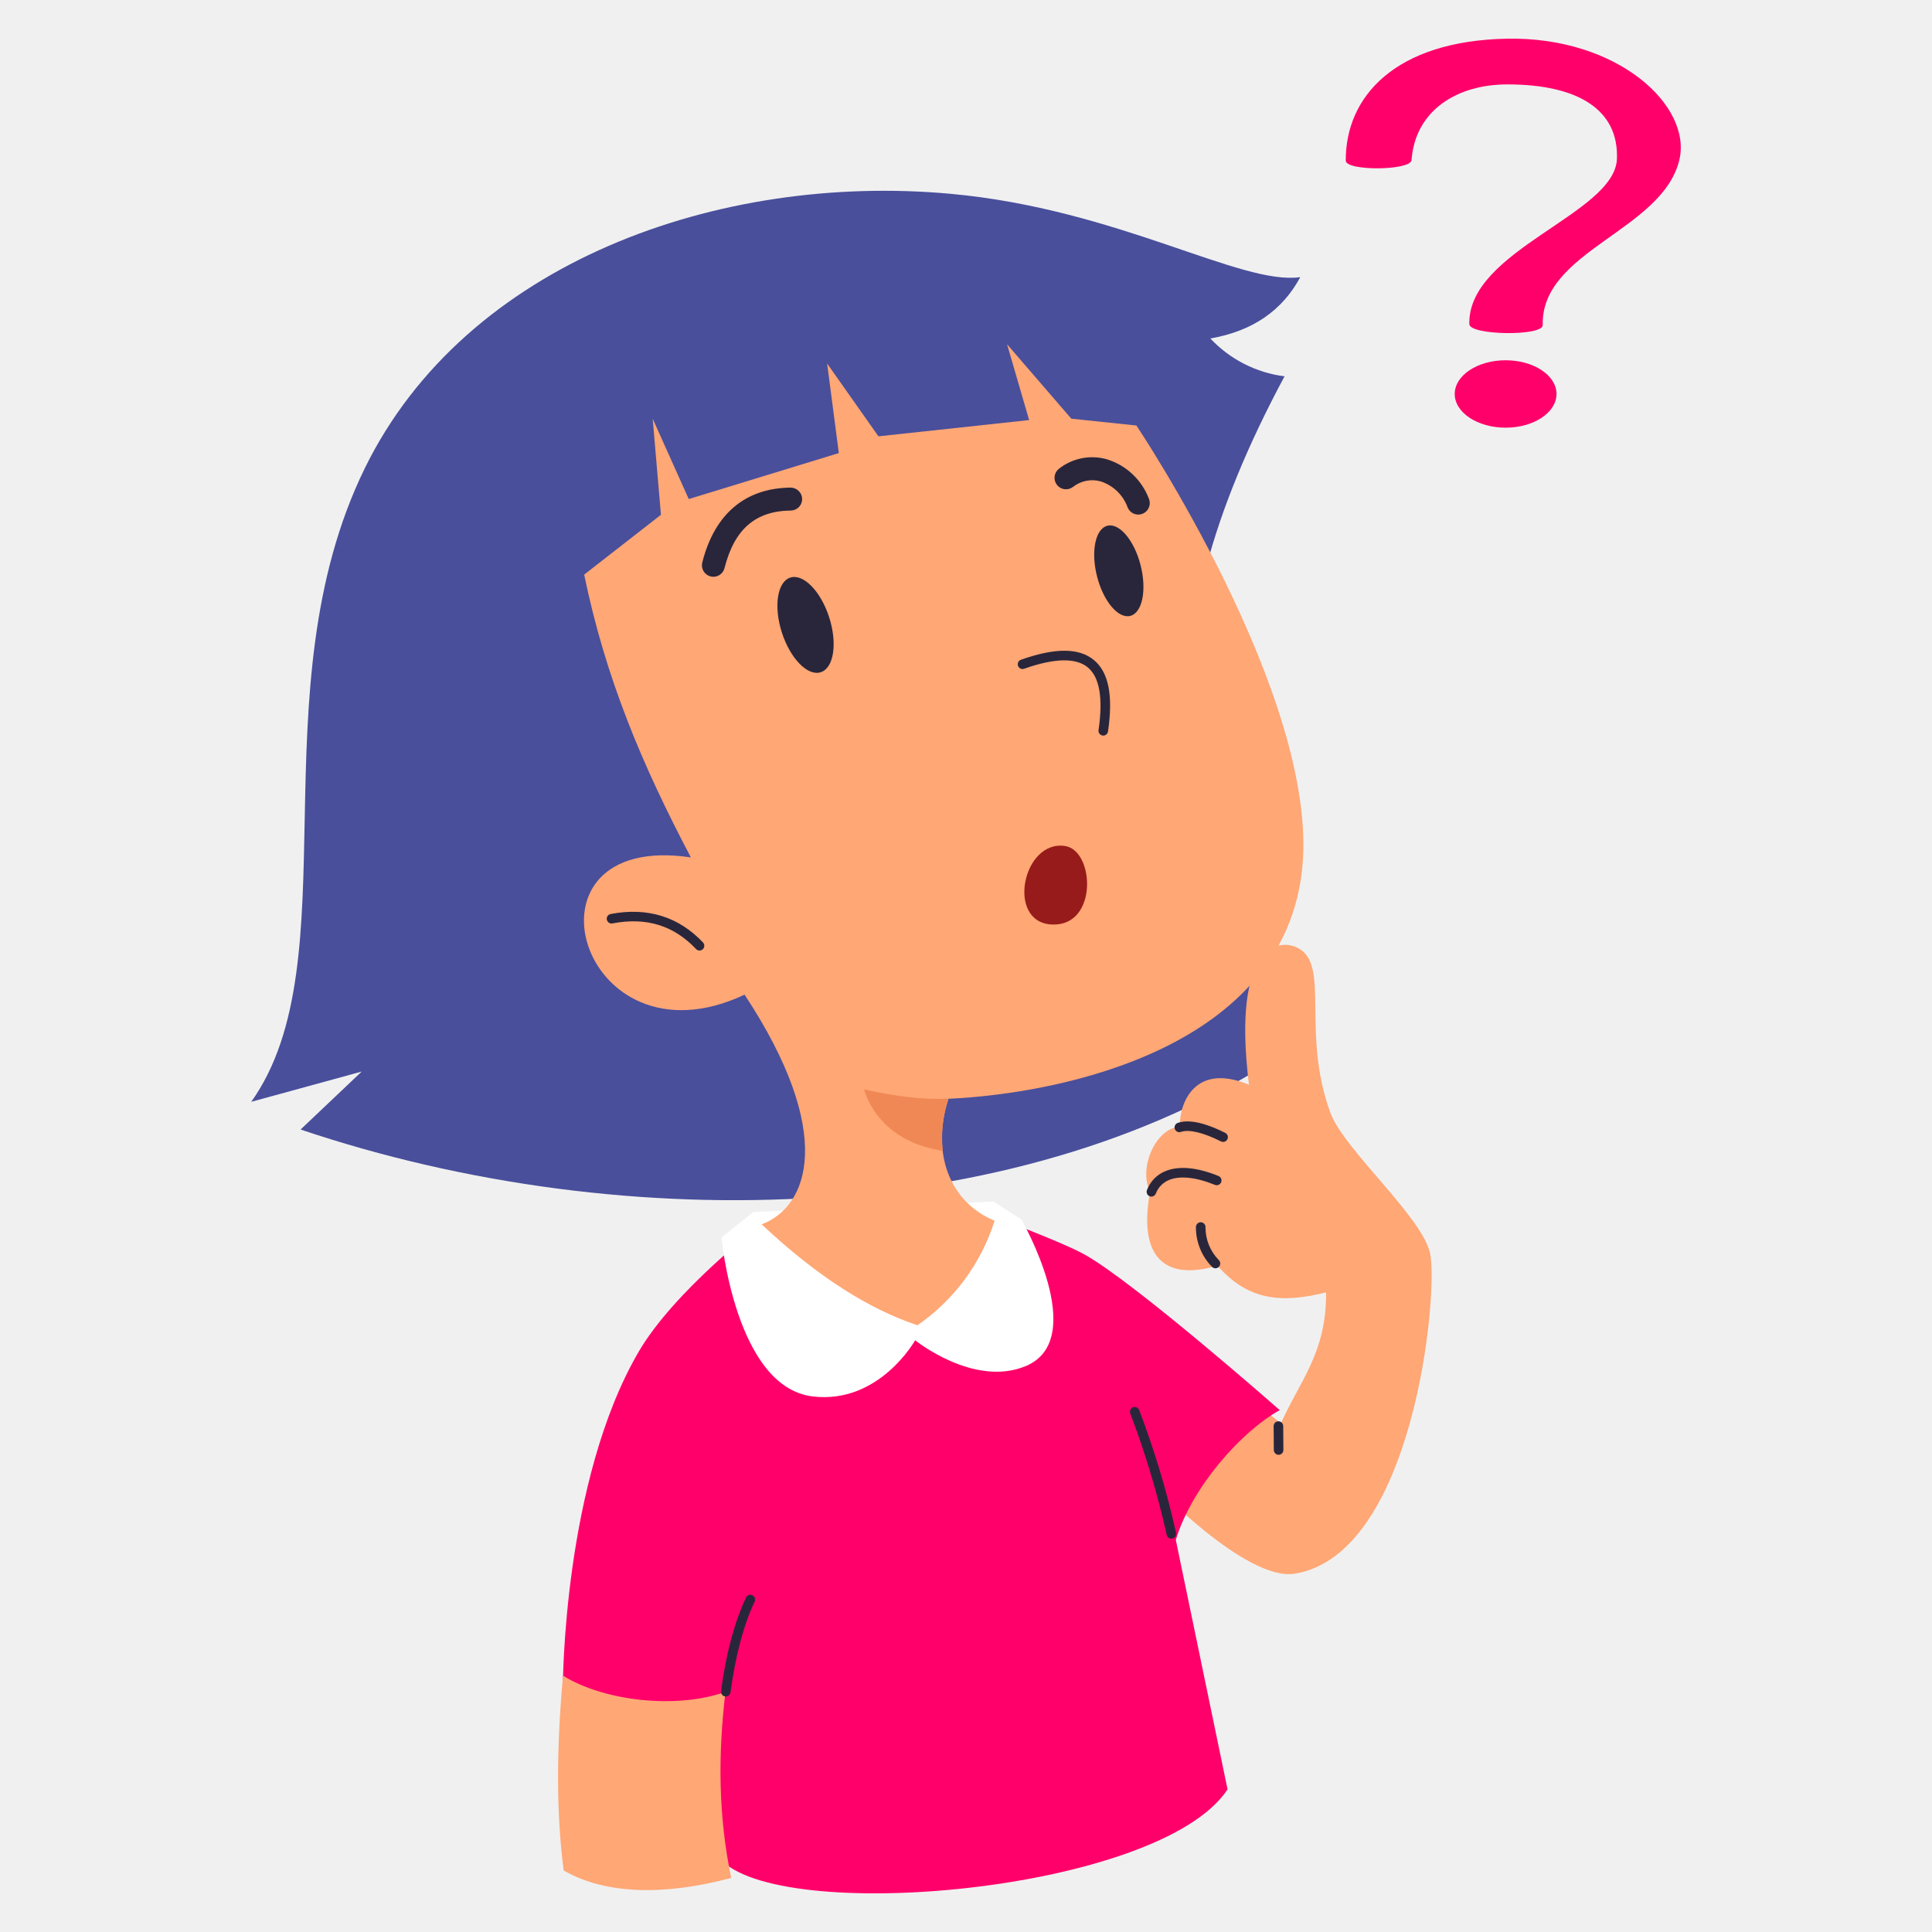
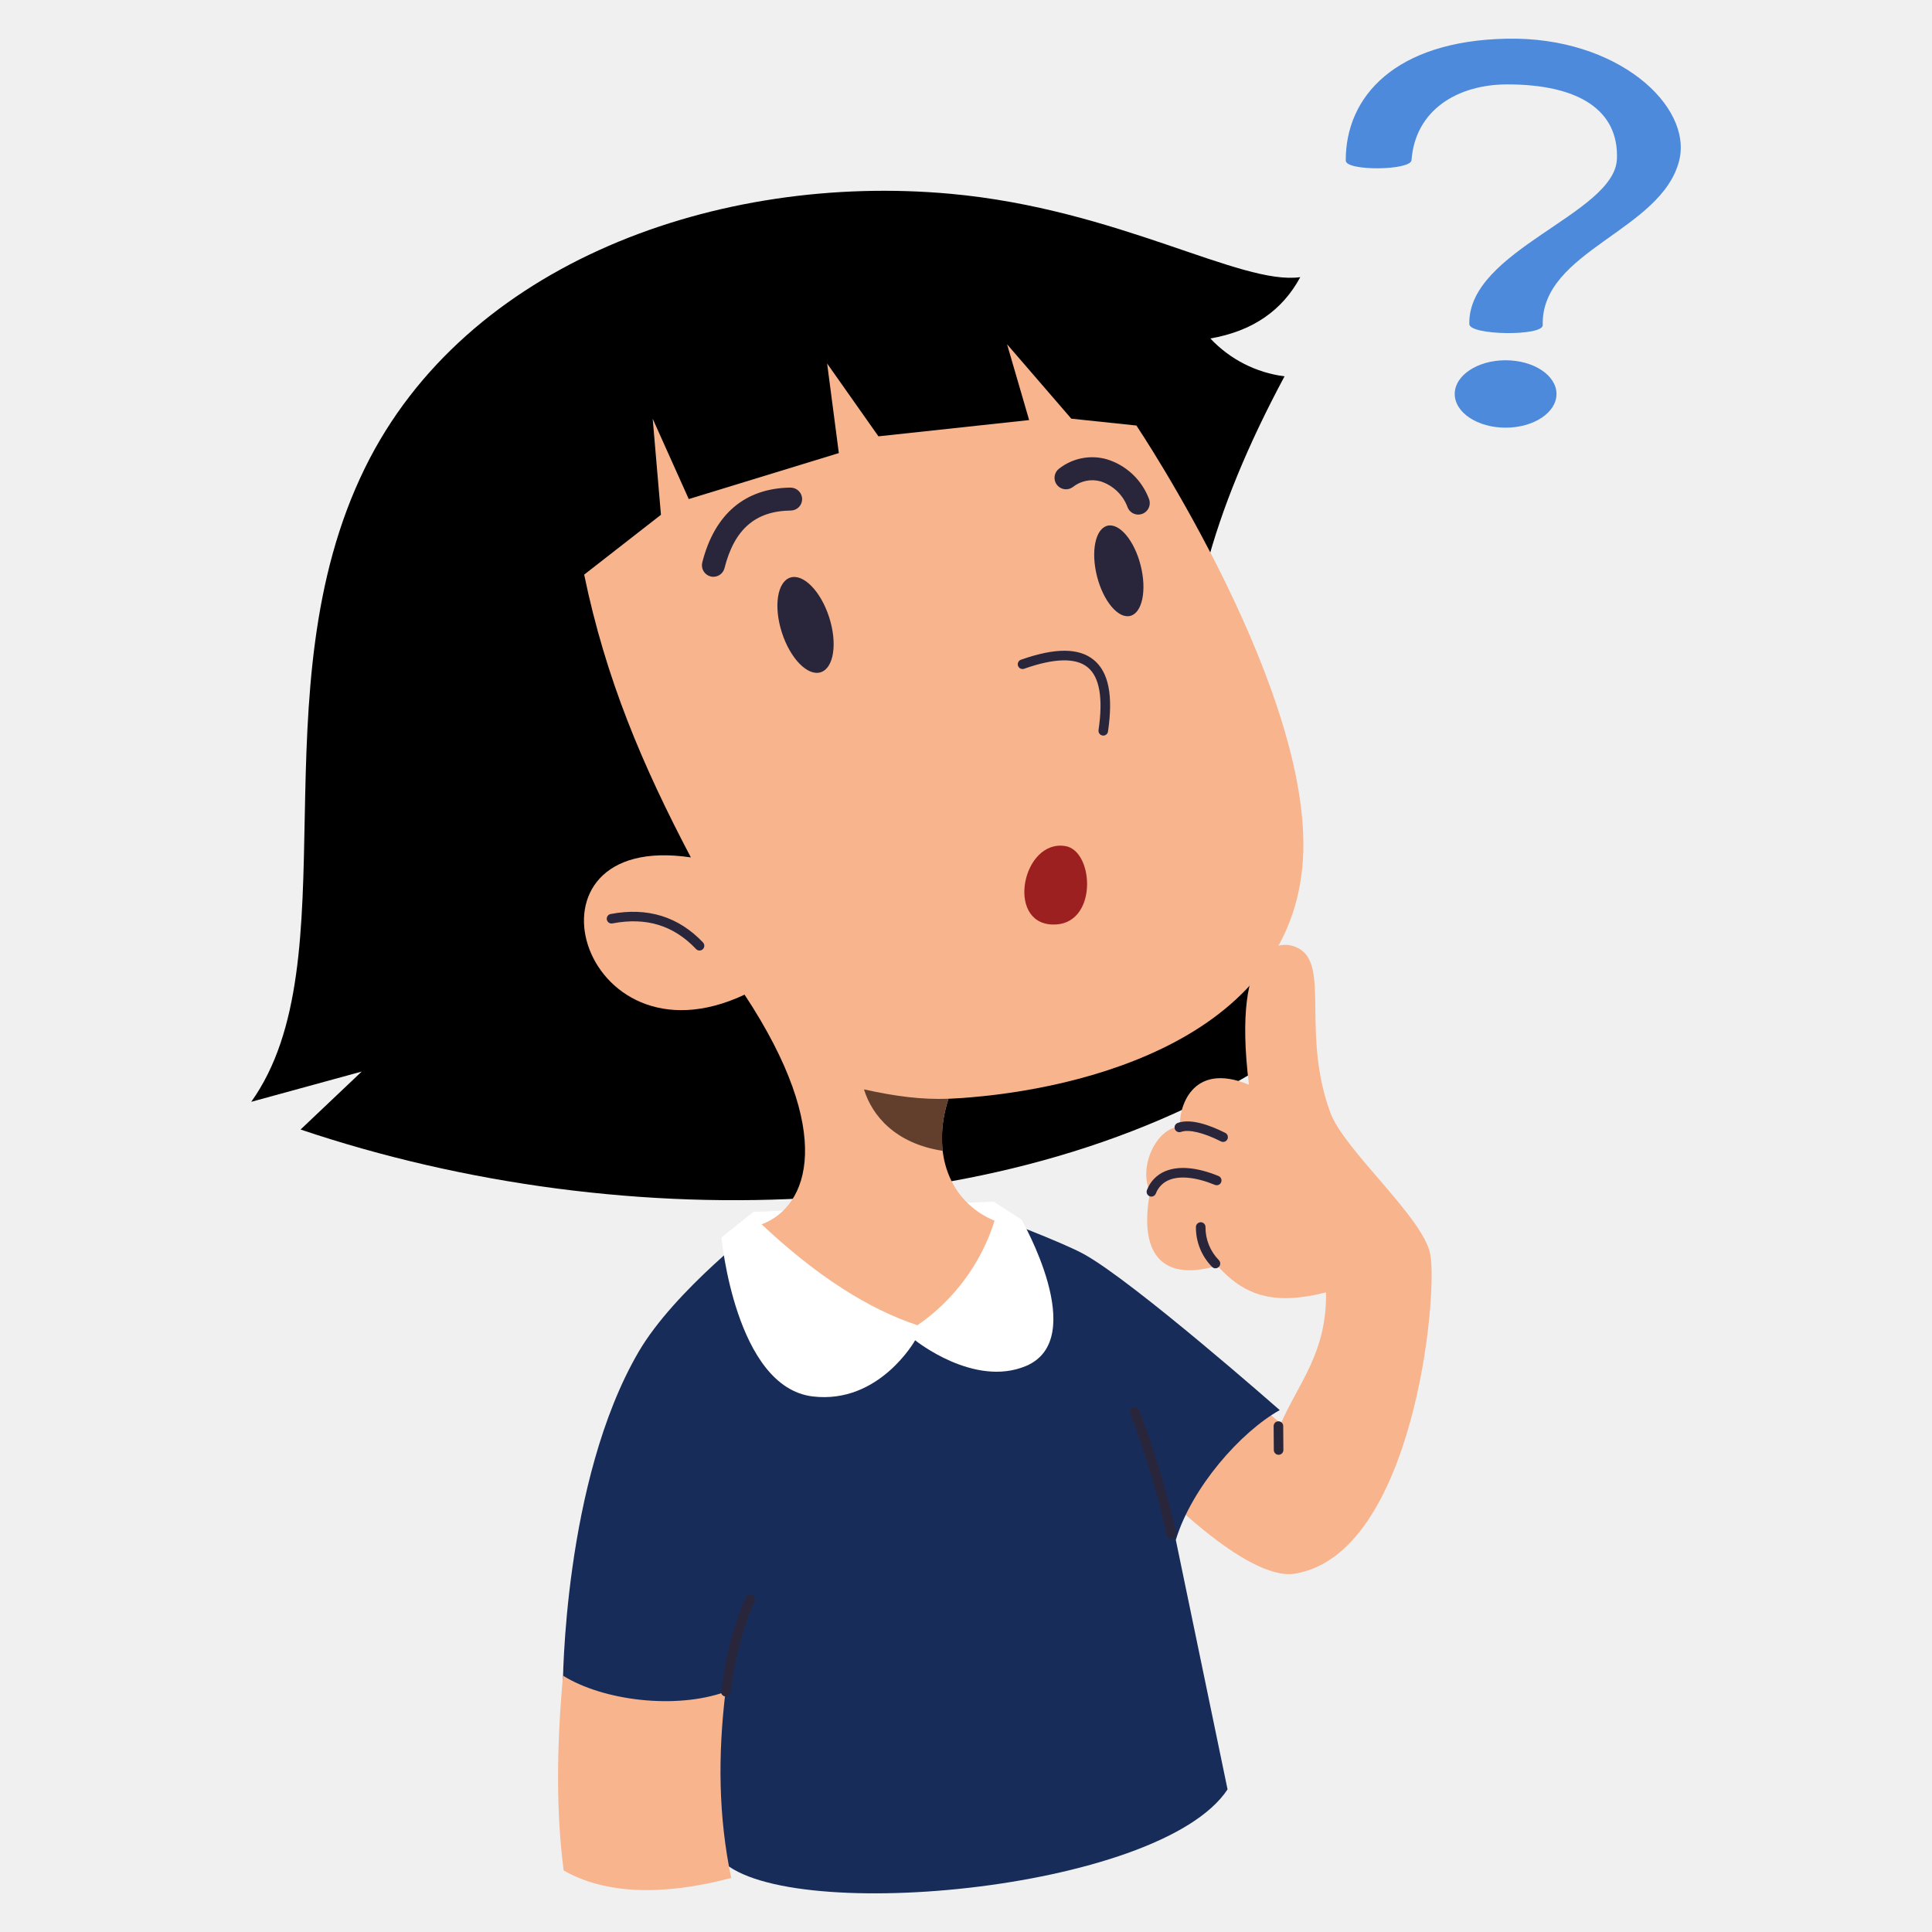
- <svg xmlns="http://www.w3.org/2000/svg" width="800px" height="800px" viewBox="0 0 500 500" fill="none">
+ <svg xmlns="http://www.w3.org/2000/svg" viewBox="0 0 500 500" fill="none">
  <g id="SVGRepo_bgCarrier" stroke-width="0" />
  <g id="SVGRepo_tracerCarrier" stroke-linecap="round" stroke-linejoin="round" />
  <g id="SVGRepo_iconCarrier">
-     <path fill-rule="evenodd" clip-rule="evenodd" d="M336.512 71.725C331.891 80.314 324.222 85.696 313.237 87.595C318.303 92.995 325.092 96.46 332.437 97.395C293.878 169.309 303.254 214.23 340.128 260.061L325.823 255.399L334.513 271.033C266.713 317.689 162.339 320.823 77.792 292.317L93.612 277.317L65.017 285.15C91.017 248.718 66.176 178.806 94.417 121.168C120.494 67.939 185.99 44.687 245.984 50.155C289.474 54.117 321.029 73.923 336.515 71.725H336.512Z" fill="#494F9B" />
-     <path fill-rule="evenodd" clip-rule="evenodd" d="M370.157 324.629C368.4 315.129 347.884 297.704 344.303 287.972C336.889 267.835 343.916 250.623 336.581 245.741C331.475 242.341 318.66 243.783 323.227 280.722C308.075 274.449 304.998 287.322 305.395 291.566C299.017 291.922 294.567 302.444 297.644 308.359C294.425 325.753 301.77 331.504 315.064 327.551C322.915 336.451 331.394 337.425 343.185 334.464C343.365 350.032 336.291 357.54 331.479 368.415L317 356.24L297.9 383.482C297.9 383.482 322.346 409.346 335.105 407.264C365.721 402.275 372.205 335.715 370.155 324.629H370.157Z" fill="#FFA775" />
+     <path fill-rule="evenodd" clip-rule="evenodd" d="M336.512 71.725C331.891 80.314 324.222 85.696 313.237 87.595C318.303 92.995 325.092 96.46 332.437 97.395C293.878 169.309 303.254 214.23 340.128 260.061L325.823 255.399L334.513 271.033C266.713 317.689 162.339 320.823 77.792 292.317L93.612 277.317L65.017 285.15C91.017 248.718 66.176 178.806 94.417 121.168C120.494 67.939 185.99 44.687 245.984 50.155C289.474 54.117 321.029 73.923 336.515 71.725H336.512Z" fill="#000000" />
+     <path fill-rule="evenodd" clip-rule="evenodd" d="M370.157 324.629C368.4 315.129 347.884 297.704 344.303 287.972C336.889 267.835 343.916 250.623 336.581 245.741C331.475 242.341 318.66 243.783 323.227 280.722C308.075 274.449 304.998 287.322 305.395 291.566C299.017 291.922 294.567 302.444 297.644 308.359C294.425 325.753 301.77 331.504 315.064 327.551C322.915 336.451 331.394 337.425 343.185 334.464C343.365 350.032 336.291 357.54 331.479 368.415L317 356.24L297.9 383.482C297.9 383.482 322.346 409.346 335.105 407.264C365.721 402.275 372.205 335.715 370.155 324.629H370.157Z" fill="#f7b48d" />
    <path d="M330.9 376.5C330.573 376.5 330.26 376.37 330.028 376.14C329.796 375.91 329.664 375.597 329.662 375.27L329.618 369.075C329.617 368.912 329.648 368.751 329.709 368.601C329.77 368.45 329.86 368.313 329.974 368.197C330.088 368.082 330.224 367.989 330.374 367.926C330.524 367.863 330.684 367.83 330.847 367.829H330.856C331.183 367.829 331.496 367.959 331.728 368.189C331.96 368.419 332.092 368.732 332.094 369.059L332.138 375.254C332.139 375.416 332.108 375.578 332.047 375.728C331.986 375.879 331.896 376.016 331.782 376.132C331.668 376.247 331.532 376.339 331.382 376.403C331.232 376.466 331.071 376.499 330.909 376.5H330.9Z" fill="#29263B" />
-     <path fill-rule="evenodd" clip-rule="evenodd" d="M256.635 314.62C256.635 314.62 274.647 321.353 280.448 324.534C293.339 331.605 331.192 364.934 331.192 364.934C321.057 370.6 308.392 384.993 304.299 398.534L317.69 463.091C300.12 489.77 200.66 498.456 186.044 480.722C178.435 457.186 166.829 444.257 145.668 436.322C145.668 436.322 145.737 383.301 165.292 349.822C174.573 333.933 197.064 316.8 197.064 316.8L256.635 314.618V314.62Z" fill="#ff006a" />
+     <path fill-rule="evenodd" clip-rule="evenodd" d="M256.635 314.62C256.635 314.62 274.647 321.353 280.448 324.534C293.339 331.605 331.192 364.934 331.192 364.934C321.057 370.6 308.392 384.993 304.299 398.534L317.69 463.091C300.12 489.77 200.66 498.456 186.044 480.722C178.435 457.186 166.829 444.257 145.668 436.322C145.668 436.322 145.737 383.301 165.292 349.822C174.573 333.933 197.064 316.8 197.064 316.8L256.635 314.618V314.62Z" fill="#182c59" />
    <path d="M303.148 398.19C302.865 398.19 302.59 398.092 302.37 397.914C302.149 397.736 301.997 397.487 301.938 397.21C299.547 386.518 296.392 376.012 292.497 365.772C292.39 365.466 292.407 365.13 292.545 364.837C292.684 364.543 292.931 364.316 293.235 364.203C293.539 364.09 293.875 364.101 294.171 364.233C294.467 364.366 294.699 364.609 294.818 364.911C298.765 375.26 301.954 385.882 304.36 396.694C304.394 396.853 304.396 397.017 304.367 397.177C304.337 397.337 304.276 397.489 304.188 397.626C304.099 397.762 303.985 397.88 303.851 397.972C303.717 398.064 303.566 398.129 303.407 398.163C303.322 398.181 303.235 398.19 303.148 398.19Z" fill="#29263B" />
    <path fill-rule="evenodd" clip-rule="evenodd" d="M257.13 310.973L264.355 315.624C264.355 315.624 282.155 346.524 265.501 353.524C252.075 359.161 236.841 346.859 236.841 346.859C236.841 346.859 227.556 363.459 210.32 361.397C190.308 358.997 186.708 320.256 186.708 320.256L194.96 313.656L257.13 310.973Z" fill="white" />
-     <path fill-rule="evenodd" clip-rule="evenodd" d="M187.751 437.845C174.885 442.437 156.168 440.166 145.715 433.669C143.967 452.669 143.973 469.528 145.879 484.069C156.543 490.226 171.629 490.699 189.234 486.006C185.899 469.985 185.795 454.285 187.751 437.848V437.845Z" fill="#FFA775" />
+     <path fill-rule="evenodd" clip-rule="evenodd" d="M187.751 437.845C174.885 442.437 156.168 440.166 145.715 433.669C143.967 452.669 143.973 469.528 145.879 484.069C156.543 490.226 171.629 490.699 189.234 486.006C185.899 469.985 185.795 454.285 187.751 437.848V437.845Z" fill="#f7b48d" />
    <path d="M187.831 439.052C187.775 439.052 187.72 439.048 187.665 439.04C187.504 439.018 187.348 438.965 187.208 438.884C187.067 438.802 186.944 438.693 186.845 438.564C186.747 438.435 186.675 438.287 186.633 438.13C186.591 437.973 186.581 437.809 186.603 437.648C187.903 427.932 190.078 419.797 193.052 413.468C193.118 413.317 193.214 413.18 193.334 413.066C193.454 412.953 193.596 412.864 193.751 412.806C193.906 412.748 194.07 412.722 194.235 412.728C194.401 412.735 194.563 412.775 194.712 412.845C194.862 412.915 194.996 413.015 195.106 413.138C195.217 413.261 195.302 413.404 195.356 413.561C195.41 413.717 195.432 413.882 195.421 414.047C195.41 414.212 195.366 414.373 195.292 414.521C192.426 420.621 190.327 428.513 189.056 437.979C189.016 438.276 188.87 438.548 188.645 438.745C188.419 438.942 188.13 439.051 187.831 439.052Z" fill="#29263B" />
-     <path fill-rule="evenodd" clip-rule="evenodd" d="M294.1 110.123C294.1 110.123 341.3 180.475 337.043 224.423C332.534 270.988 275.355 282.99 245.46 284.363C240.938 298.324 245.677 311.073 257.397 315.924C253.944 326.912 246.921 336.432 237.442 342.974C224.964 338.829 211.597 330.474 197.116 316.856C209.273 312.311 216.331 293.266 192.694 257.419C149.887 277.56 132.033 214.899 178.794 221.897C166.177 197.914 156.757 175.66 151.182 148.71L171.052 133.227L168.917 108.369L178.249 129.155L217.088 117.255L214.061 94.075L227.339 112.921L266.339 108.713L260.626 89.095L277.249 108.351L294.101 110.124L294.1 110.123Z" fill="#FFA775" />
-     <path fill-rule="evenodd" clip-rule="evenodd" d="M223.6 281.931C225.728 288.875 231.891 295.999 243.988 297.831C243.499 293.286 244.002 288.689 245.463 284.357C238.516 284.609 231.767 283.742 223.6 281.931Z" fill="#F08855" />
+     <path fill-rule="evenodd" clip-rule="evenodd" d="M294.1 110.123C294.1 110.123 341.3 180.475 337.043 224.423C332.534 270.988 275.355 282.99 245.46 284.363C240.938 298.324 245.677 311.073 257.397 315.924C253.944 326.912 246.921 336.432 237.442 342.974C224.964 338.829 211.597 330.474 197.116 316.856C209.273 312.311 216.331 293.266 192.694 257.419C149.887 277.56 132.033 214.899 178.794 221.897C166.177 197.914 156.757 175.66 151.182 148.71L171.052 133.227L168.917 108.369L178.249 129.155L217.088 117.255L214.061 94.075L227.339 112.921L266.339 108.713L260.626 89.095L277.249 108.351L294.101 110.124L294.1 110.123Z" fill="#f7b48d" />
+     <path fill-rule="evenodd" clip-rule="evenodd" d="M223.6 281.931C225.728 288.875 231.891 295.999 243.988 297.831C243.499 293.286 244.002 288.689 245.463 284.357C238.516 284.609 231.767 283.742 223.6 281.931Z" fill="#623f2d" />
    <path d="M285.526 190.368C285.348 190.367 285.173 190.329 285.012 190.254C284.85 190.18 284.707 190.072 284.59 189.938C284.474 189.804 284.388 189.646 284.338 189.475C284.288 189.305 284.275 189.126 284.3 188.95C285.513 180.698 284.573 175.234 281.507 172.71C278.441 170.186 272.907 170.3 265.075 173.063C264.921 173.122 264.756 173.15 264.591 173.144C264.426 173.138 264.263 173.1 264.113 173.03C263.963 172.961 263.829 172.862 263.718 172.74C263.606 172.618 263.521 172.475 263.466 172.319C263.411 172.163 263.387 171.998 263.397 171.833C263.407 171.668 263.45 171.506 263.523 171.358C263.596 171.21 263.698 171.078 263.823 170.97C263.948 170.862 264.094 170.78 264.251 170.729C273.081 167.615 279.24 167.637 283.081 170.799C286.922 173.961 288.116 180.012 286.75 189.31C286.706 189.604 286.559 189.872 286.334 190.066C286.11 190.26 285.823 190.367 285.526 190.368Z" fill="#29263B" />
-     <path fill-rule="evenodd" clip-rule="evenodd" d="M275.718 218.962C283.298 220.203 284.196 239.811 272.225 239.262C260.254 238.713 264.688 217.153 275.718 218.962Z" fill="#971B1B" />
+     <path fill-rule="evenodd" clip-rule="evenodd" d="M275.718 218.962C283.298 220.203 284.196 239.811 272.225 239.262C260.254 238.713 264.688 217.153 275.718 218.962Z" fill="#9d2020" />
    <path d="M184.628 149.272C184.382 149.272 184.136 149.241 183.897 149.181C183.133 148.987 182.478 148.498 182.075 147.821C181.672 147.144 181.554 146.335 181.747 145.571C184.924 133.026 192.826 126.324 204.598 126.19C205.382 126.192 206.135 126.5 206.695 127.049C207.255 127.597 207.579 128.343 207.598 129.127C207.605 129.914 207.3 130.672 206.75 131.234C206.199 131.797 205.448 132.118 204.661 132.127C195.502 132.227 190.05 136.965 187.501 147.027C187.34 147.667 186.97 148.236 186.449 148.642C185.929 149.049 185.288 149.27 184.628 149.272Z" fill="#29263B" />
    <path d="M294.587 133.176C293.992 133.176 293.411 132.998 292.919 132.664C292.427 132.33 292.046 131.856 291.826 131.303C291.253 129.725 290.326 128.299 289.118 127.134C287.909 125.97 286.449 125.097 284.851 124.583C283.627 124.241 282.339 124.193 281.092 124.444C279.846 124.694 278.676 125.236 277.679 126.024C277.052 126.501 276.261 126.71 275.48 126.604C274.698 126.498 273.991 126.086 273.514 125.459C273.037 124.832 272.828 124.041 272.934 123.259C273.04 122.478 273.452 121.771 274.079 121.294C275.801 119.943 277.818 119.017 279.966 118.594C282.114 118.171 284.331 118.261 286.437 118.858C288.918 119.617 291.191 120.935 293.082 122.711C294.974 124.486 296.432 126.672 297.346 129.1C297.525 129.551 297.591 130.038 297.538 130.52C297.485 131.002 297.316 131.464 297.044 131.865C296.772 132.267 296.406 132.596 295.977 132.823C295.549 133.051 295.072 133.17 294.587 133.171V133.176Z" fill="#29263B" />
    <path fill-rule="evenodd" clip-rule="evenodd" d="M204.528 149.479C201.152 150.565 200.175 156.936 202.348 163.695C204.521 170.454 209.031 175.062 212.411 173.975C215.791 172.888 216.763 166.517 214.59 159.758C212.417 152.999 207.907 148.392 204.528 149.479Z" fill="#29263B" />
    <path d="M181.042 246C180.874 246 180.707 245.966 180.552 245.9C180.397 245.833 180.258 245.736 180.142 245.613C174.337 239.486 167.264 237.313 158.517 238.974C158.356 239.008 158.19 239.009 158.028 238.978C157.866 238.947 157.712 238.884 157.575 238.793C157.438 238.702 157.321 238.584 157.23 238.447C157.139 238.31 157.076 238.155 157.045 237.994C157.014 237.832 157.016 237.666 157.051 237.505C157.085 237.343 157.151 237.191 157.245 237.056C157.339 236.92 157.459 236.805 157.598 236.717C157.737 236.629 157.893 236.569 158.055 236.542C167.563 234.735 175.598 237.217 181.939 243.91C182.105 244.086 182.216 244.307 182.259 244.545C182.301 244.783 182.272 245.029 182.177 245.251C182.081 245.473 181.922 245.663 181.72 245.796C181.518 245.929 181.281 246 181.039 246H181.042Z" fill="#29263B" />
    <path fill-rule="evenodd" clip-rule="evenodd" d="M286.583 136.065C283.472 136.856 282.272 142.726 283.909 149.165C285.546 155.604 289.402 160.185 292.517 159.391C295.632 158.597 296.825 152.733 295.191 146.296C293.557 139.859 289.698 135.276 286.583 136.066V136.065Z" fill="#29263B" />
    <path d="M297.98 309.682C297.778 309.682 297.578 309.632 297.4 309.537C297.221 309.442 297.069 309.304 296.955 309.136C296.842 308.969 296.772 308.776 296.75 308.575C296.729 308.373 296.757 308.17 296.832 307.982C297.242 306.894 297.871 305.901 298.679 305.065C299.487 304.23 300.458 303.568 301.532 303.122C305.006 301.651 309.777 302.072 315.332 304.344C315.485 304.404 315.625 304.493 315.744 304.607C315.862 304.721 315.956 304.858 316.021 305.009C316.086 305.16 316.121 305.323 316.122 305.487C316.123 305.652 316.092 305.815 316.03 305.967C315.967 306.119 315.875 306.258 315.759 306.374C315.643 306.49 315.504 306.582 315.352 306.644C315.2 306.706 315.037 306.738 314.872 306.736C314.708 306.734 314.545 306.7 314.394 306.635C309.537 304.648 305.311 304.208 302.494 305.402C301.723 305.724 301.026 306.201 300.446 306.803C299.866 307.405 299.416 308.119 299.123 308.902C299.032 309.131 298.874 309.328 298.671 309.467C298.467 309.606 298.227 309.681 297.98 309.682Z" fill="#29263B" />
    <path d="M314.563 328.238C314.395 328.238 314.228 328.204 314.073 328.138C313.918 328.072 313.779 327.974 313.663 327.852C312.324 326.487 311.267 324.871 310.553 323.097C309.84 321.323 309.483 319.425 309.503 317.513C309.52 317.187 309.662 316.88 309.9 316.656C310.138 316.433 310.453 316.31 310.78 316.313C310.943 316.318 311.103 316.355 311.251 316.422C311.399 316.489 311.533 316.584 311.645 316.703C311.756 316.822 311.843 316.961 311.901 317.113C311.958 317.265 311.985 317.427 311.98 317.59C311.961 320.791 313.213 323.868 315.461 326.147C315.628 326.323 315.739 326.544 315.782 326.782C315.824 327.02 315.796 327.266 315.7 327.489C315.604 327.711 315.445 327.901 315.243 328.034C315.04 328.167 314.803 328.237 314.561 328.237L314.563 328.238Z" fill="#29263B" />
    <path d="M316.534 295.528C316.34 295.528 316.15 295.482 315.977 295.395C311.449 293.107 307.677 292.21 305.626 292.94C305.316 293.05 304.976 293.032 304.68 292.891C304.383 292.749 304.155 292.496 304.045 292.186C303.936 291.877 303.954 291.537 304.095 291.24C304.236 290.944 304.489 290.716 304.799 290.606C308.292 289.367 313.413 291.325 317.093 293.186C317.342 293.311 317.541 293.517 317.659 293.77C317.776 294.022 317.805 294.307 317.74 294.578C317.675 294.849 317.521 295.09 317.302 295.263C317.083 295.435 316.813 295.529 316.534 295.528Z" fill="#29263B" />
-     <path fill-rule="evenodd" clip-rule="evenodd" d="M348.282 41.577C348.201 24.988 361.087 10.585 389.933 10.013C418.779 9.441 438.033 27.513 434.585 41.501C430.085 59.754 398.748 64.88 399.258 84.136C399.335 87.065 380.258 86.801 380.258 83.87C379.819 64.69 417.882 55.422 418.458 41.143C418.958 28.625 408.736 21.843 390.094 21.843C377.142 21.843 366.256 28.515 365.302 41.432C365.138 44.163 348.302 44.316 348.287 41.582L348.282 41.577Z" fill="#ff006a" />
-     <path fill-rule="evenodd" clip-rule="evenodd" d="M389.65 93.236C396.919 93.236 402.821 97.144 402.821 101.961C402.821 106.778 396.921 110.683 389.65 110.683C382.379 110.683 376.481 106.775 376.481 101.961C376.481 97.147 382.381 93.236 389.65 93.236Z" fill="#ff006a" />
+     <path fill-rule="evenodd" clip-rule="evenodd" d="M348.282 41.577C348.201 24.988 361.087 10.585 389.933 10.013C418.779 9.441 438.033 27.513 434.585 41.501C430.085 59.754 398.748 64.88 399.258 84.136C399.335 87.065 380.258 86.801 380.258 83.87C379.819 64.69 417.882 55.422 418.458 41.143C418.958 28.625 408.736 21.843 390.094 21.843C377.142 21.843 366.256 28.515 365.302 41.432C365.138 44.163 348.302 44.316 348.287 41.582L348.282 41.577Z" fill="#4d8adb" />
+     <path fill-rule="evenodd" clip-rule="evenodd" d="M389.65 93.236C396.919 93.236 402.821 97.144 402.821 101.961C402.821 106.778 396.921 110.683 389.65 110.683C382.379 110.683 376.481 106.775 376.481 101.961C376.481 97.147 382.381 93.236 389.65 93.236Z" fill="#4d8adb" />
  </g>
</svg>
